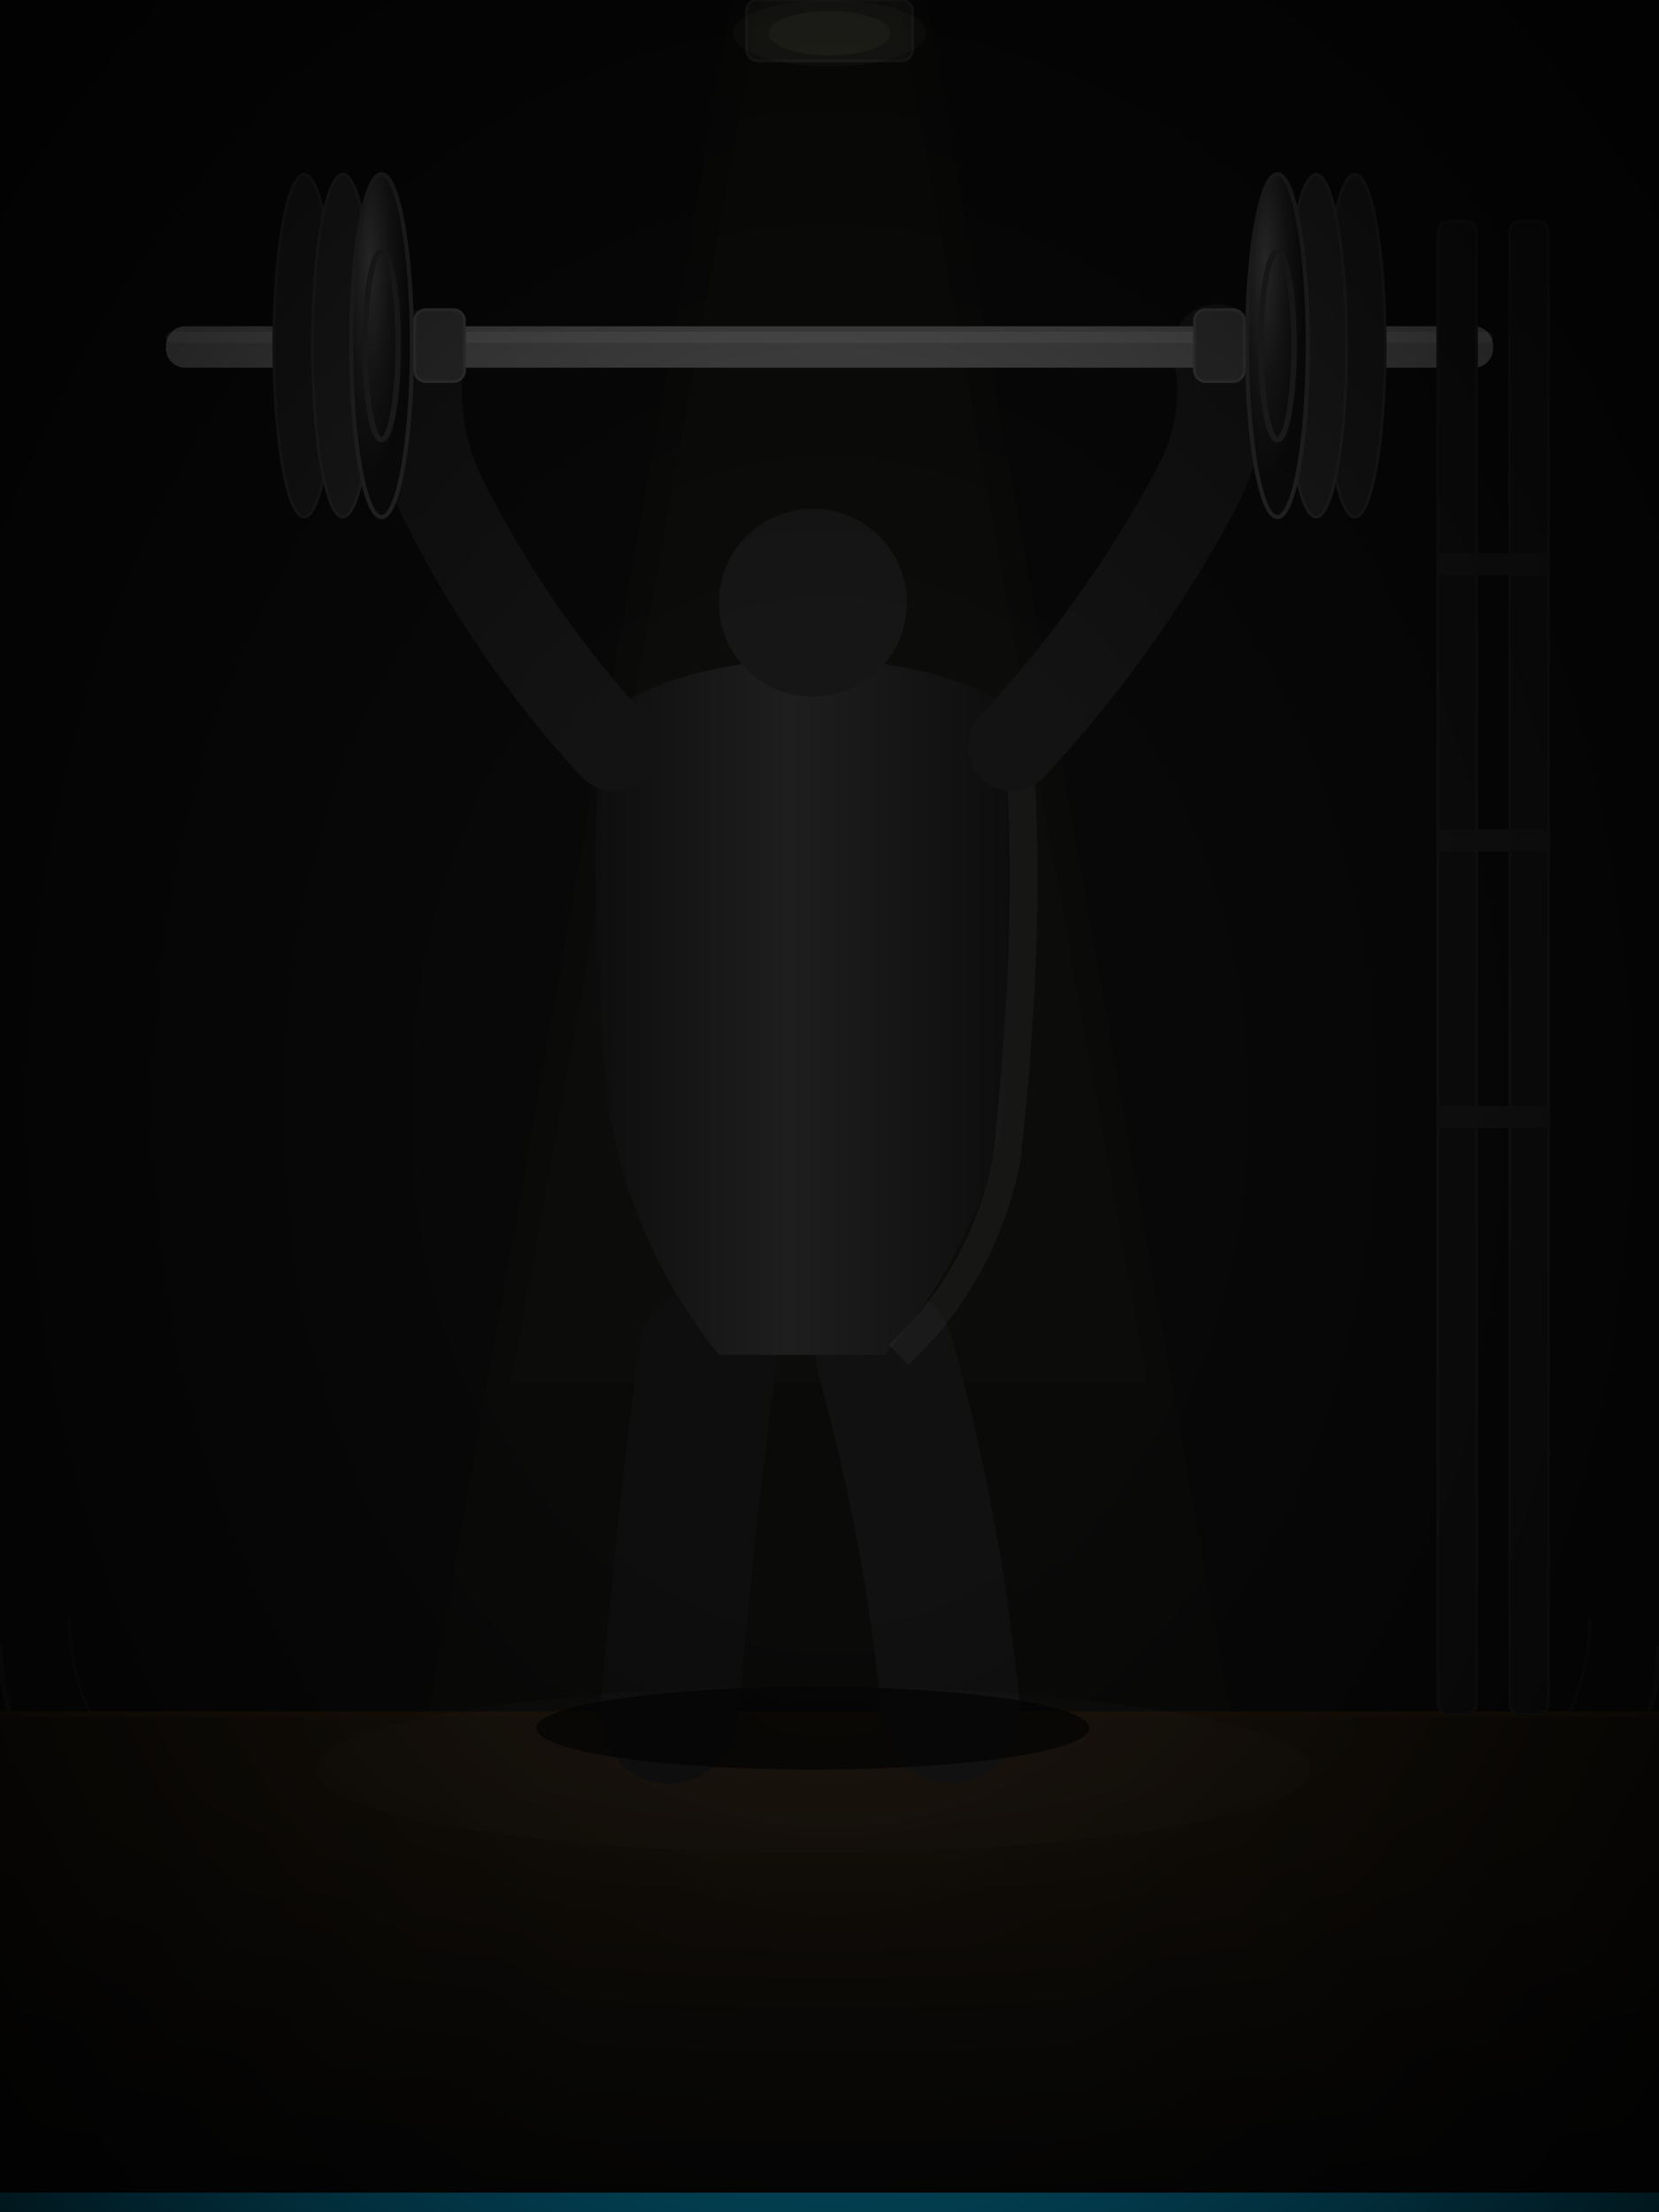
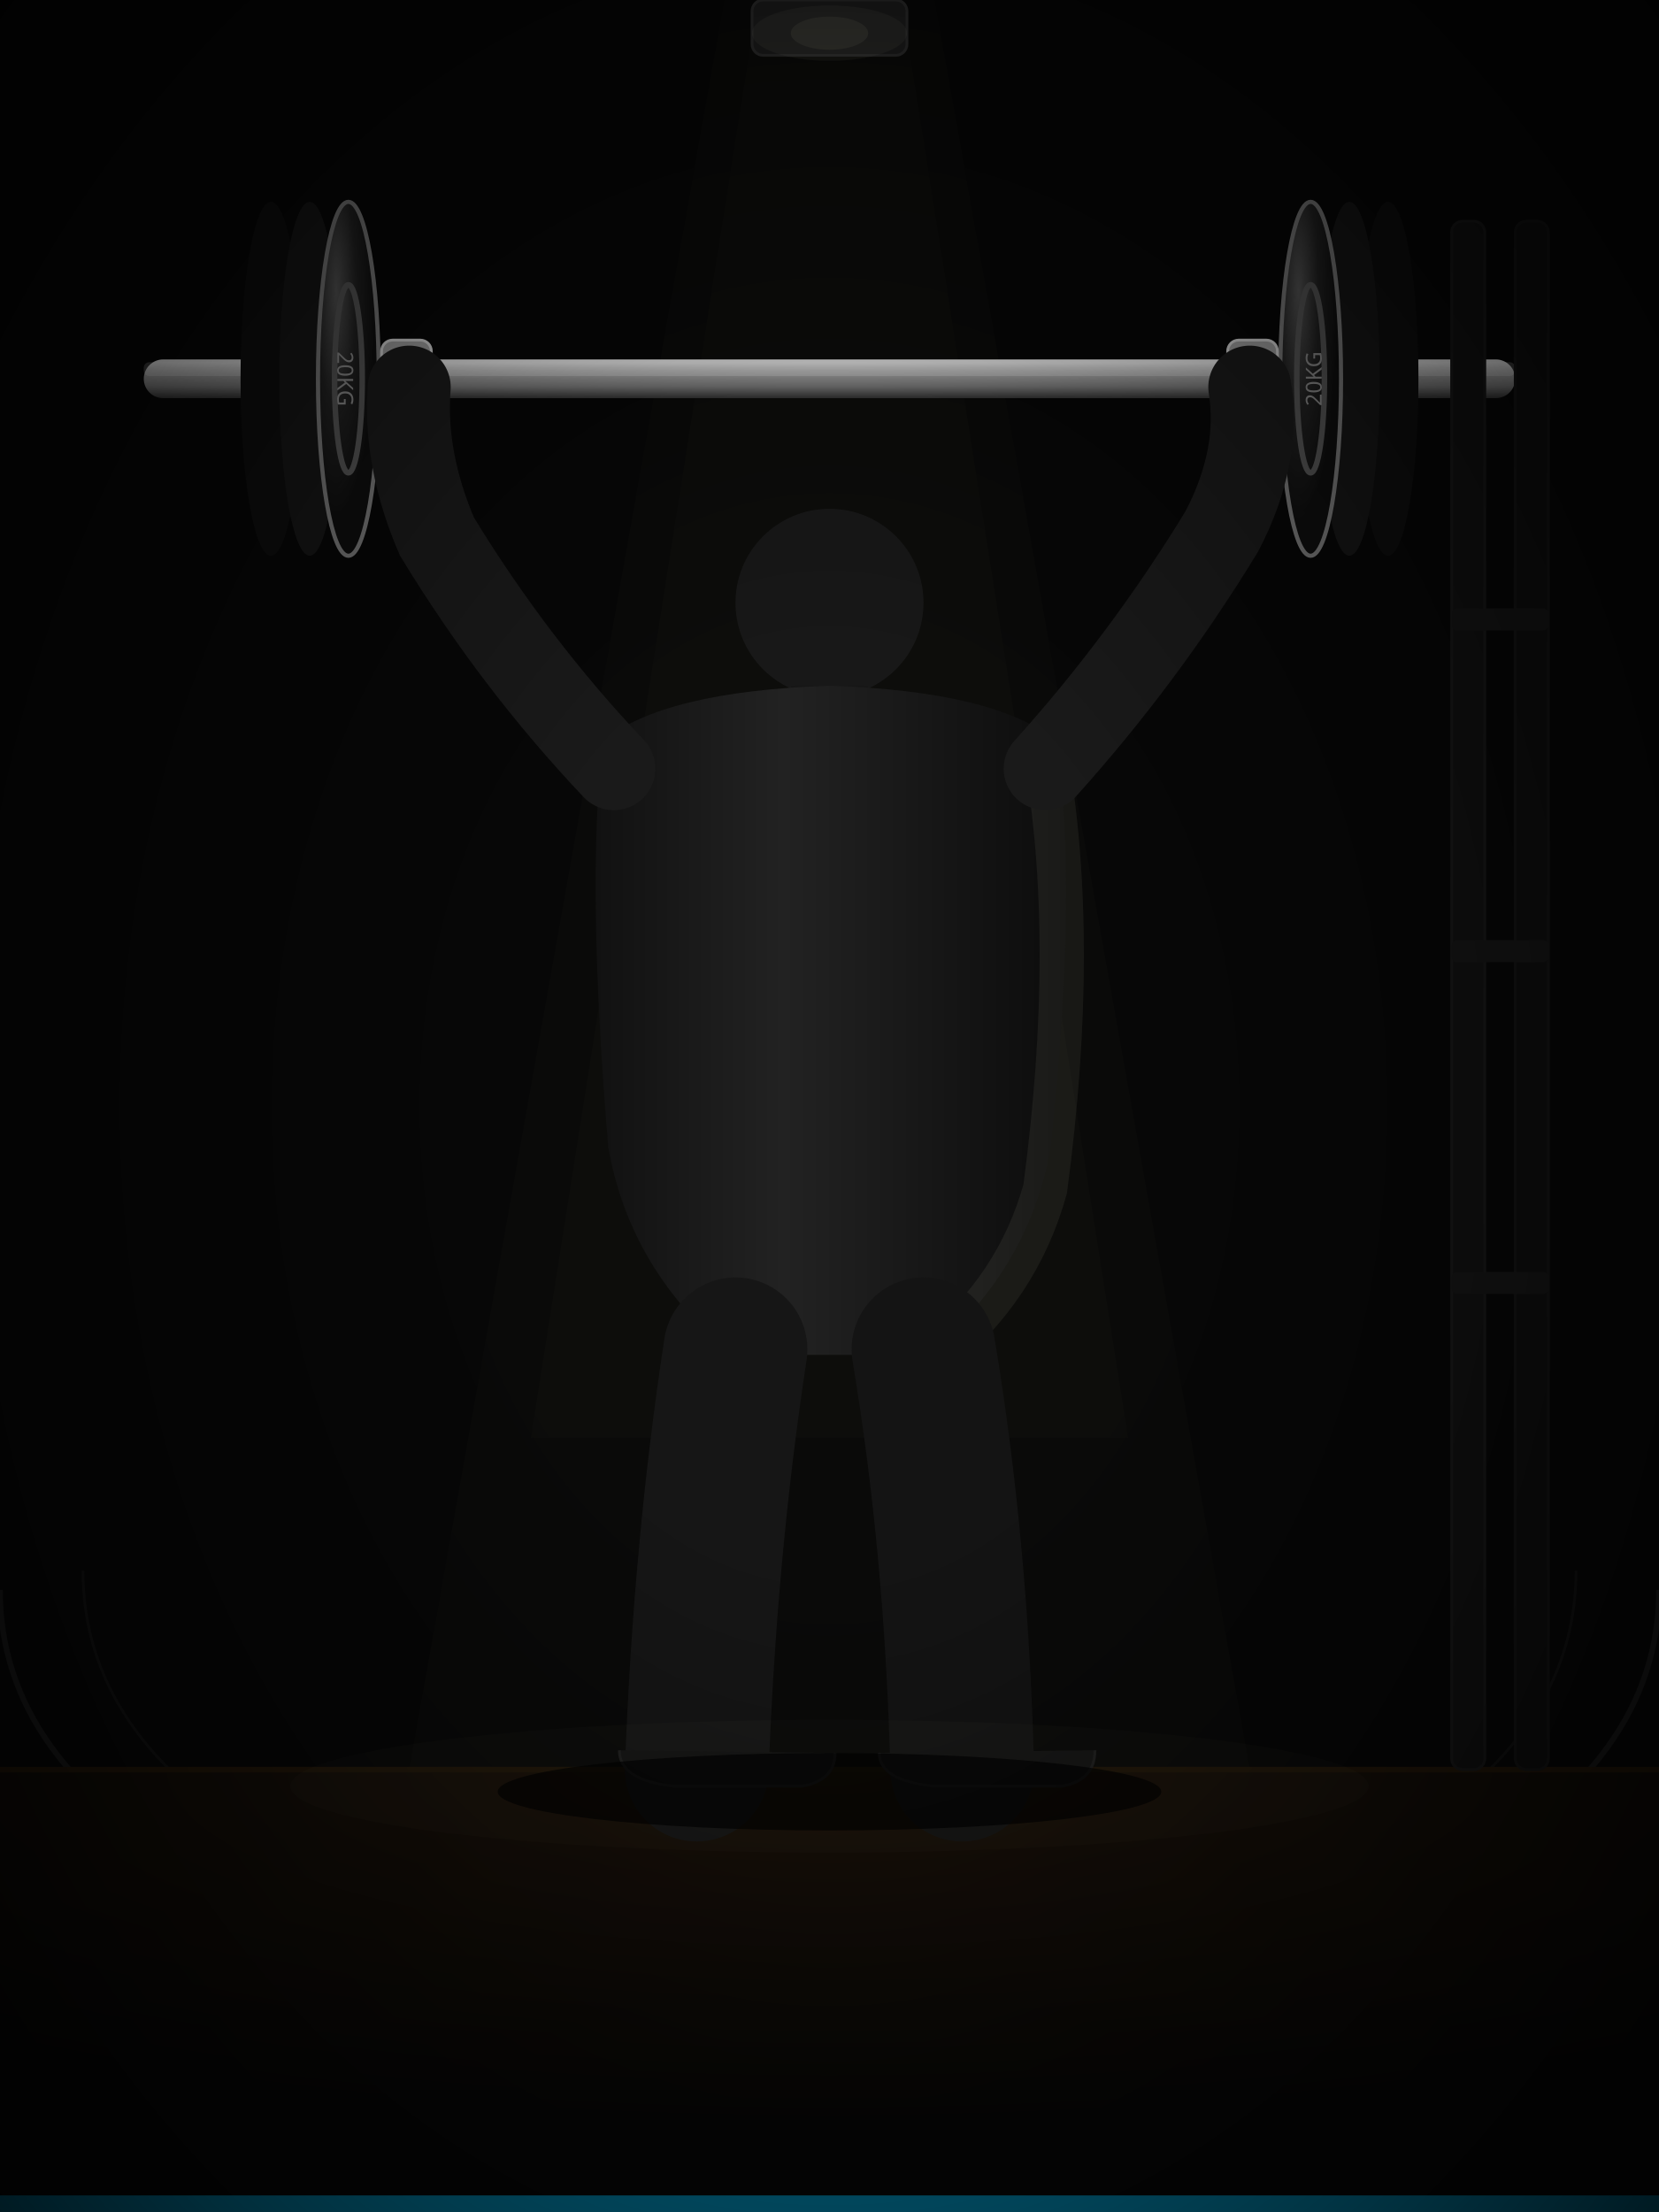
<svg xmlns="http://www.w3.org/2000/svg" viewBox="0 0 600 800">
  <defs>
-     <radialGradient id="g5spot" cx="50%" cy="0%" r="80%">
-       <stop offset="0%" stop-color="#252525" />
-       <stop offset="25%" stop-color="#141414" />
-       <stop offset="65%" stop-color="#070707" />
-       <stop offset="100%" stop-color="#030303" />
+     <radialGradient id="spot5" cx="50%" cy="0%" r="85%">
+       <stop offset="0%" stop-color="#2a2a2a" />
+       <stop offset="30%" stop-color="#141414" />
+       <stop offset="70%" stop-color="#070707" />
+       <stop offset="100%" stop-color="#020202" />
    </radialGradient>
-     <radialGradient id="g5floor" cx="50%" cy="0%" r="100%">
-       <stop offset="0%" stop-color="#1a130a" />
-       <stop offset="100%" stop-color="#080808" />
+     <linearGradient id="bar5" x1="0%" y1="0%" x2="0%" y2="100%">
+       <stop offset="0%" stop-color="#e8e8e8" />
+       <stop offset="30%" stop-color="#aaa" />
+       <stop offset="70%" stop-color="#777" />
+       <stop offset="100%" stop-color="#333" />
+     </linearGradient>
+     <radialGradient id="plate5" cx="30%" cy="25%" r="65%">
+       <stop offset="0%" stop-color="#555" />
+       <stop offset="50%" stop-color="#222" />
+       <stop offset="100%" stop-color="#0e0e0e" />
    </radialGradient>
-     <linearGradient id="g5fig" x1="0%" y1="0%" x2="100%" y2="0%">
-       <stop offset="0%" stop-color="#0e0e0e" />
-       <stop offset="45%" stop-color="#1e1e1e" />
+     <linearGradient id="fig5" x1="0%" y1="0%" x2="100%" y2="0%">
+       <stop offset="0%" stop-color="#111" />
+       <stop offset="40%" stop-color="#222" />
      <stop offset="100%" stop-color="#0c0c0c" />
    </linearGradient>
-     <radialGradient id="g5plate" cx="30%" cy="25%" r="65%">
-       <stop offset="0%" stop-color="#3e3e3e" />
-       <stop offset="55%" stop-color="#1c1c1c" />
-       <stop offset="100%" stop-color="#0c0c0c" />
+     <radialGradient id="floor5" cx="50%" cy="0%" r="80%">
+       <stop offset="0%" stop-color="#1c1208" />
+       <stop offset="100%" stop-color="#070707" />
    </radialGradient>
  </defs>
-   <rect width="600" height="800" fill="#030303" />
-   <rect width="600" height="800" fill="url(#g5spot)" />
-   <path d="M -20 0 L -20 600 Q -20 720 300 760 Q 620 720 620 600 L 620 0 Z" fill="#080808" />
-   <path d="M 0 595 Q 0 710 300 748 Q 600 710 600 595" fill="none" stroke="#111" stroke-width="2" />
-   <path d="M 25 585 Q 25 695 300 730 Q 575 695 575 585" fill="none" stroke="#0e0e0e" stroke-width="1" />
-   <rect x="270" y="0" width="60" height="22" rx="4" fill="#141414" stroke="#1e1e1e" stroke-width="1" />
-   <ellipse cx="300" cy="12" rx="35" ry="12" fill="rgba(255,255,220,0.04)" />
-   <ellipse cx="300" cy="12" rx="22" ry="8" fill="rgba(255,255,200,0.06)" />
-   <path d="M 265 0 L 155 620 L 445 620 L 335 0 Z" fill="rgba(255,255,200,0.008)" />
-   <path d="M 275 0 L 185 500 L 415 500 L 325 0 Z" fill="rgba(255,255,220,0.008)" />
-   <rect x="0" y="620" width="600" height="180" fill="url(#g5floor)" />
-   <line x1="0" y1="620" x2="600" y2="620" stroke="#1a1208" stroke-width="2" />
-   <path d="M 256 490 Q 248 550 242 620" stroke="#0e0e0e" stroke-width="50" fill="none" stroke-linecap="round" />
-   <path d="M 320 490 Q 338 555 344 620" stroke="#111" stroke-width="50" fill="none" stroke-linecap="round" />
-   <path d="M 218 260 Q 212 310 220 400 Q 228 450 260 490 L 320 490 Q 355 450 364 400 Q 374 310 370 260 Q 348 240 294 238 Q 240 240 218 260 Z" fill="url(#g5fig)" />
-   <path d="M 368 265 Q 374 330 364 420 Q 355 462 325 490" stroke="rgba(255,255,255,0.04)" stroke-width="10" fill="none" />
-   <path d="M 222 270 Q 185 230 160 180 Q 148 155 152 128" stroke="#131313" stroke-width="32" fill="none" stroke-linecap="round" />
-   <path d="M 366 270 Q 405 228 432 178 Q 446 152 440 126" stroke="#131313" stroke-width="32" fill="none" stroke-linecap="round" />
-   <rect x="60" y="118" width="480" height="15" rx="7" fill="#484848" />
-   <rect x="60" y="120" width="480" height="4" rx="2" fill="rgba(255,255,255,0.07)" />
-   <ellipse cx="110" cy="125" rx="11" ry="62" fill="#161616" stroke="#1e1e1e" stroke-width="1" />
-   <ellipse cx="124" cy="125" rx="11" ry="62" fill="#1c1c1c" stroke="#242424" stroke-width="1" />
-   <ellipse cx="138" cy="125" rx="11" ry="62" fill="url(#g5plate)" stroke="#2a2a2a" stroke-width="1.5" />
-   <ellipse cx="138" cy="125" rx="6" ry="34" fill="none" stroke="#252525" stroke-width="2" />
-   <ellipse cx="490" cy="125" rx="11" ry="62" fill="#161616" stroke="#1e1e1e" stroke-width="1" />
-   <ellipse cx="476" cy="125" rx="11" ry="62" fill="#1c1c1c" stroke="#242424" stroke-width="1" />
-   <ellipse cx="462" cy="125" rx="11" ry="62" fill="url(#g5plate)" stroke="#2a2a2a" stroke-width="1.5" />
-   <ellipse cx="462" cy="125" rx="6" ry="34" fill="none" stroke="#252525" stroke-width="2" />
-   <rect x="150" y="112" width="18" height="26" rx="4" fill="#2e2e2e" stroke="#3a3a3a" stroke-width="1" />
-   <rect x="432" y="112" width="18" height="26" rx="4" fill="#2e2e2e" stroke="#3a3a3a" stroke-width="1" />
-   <circle cx="294" cy="218" r="34" fill="#161616" />
-   <ellipse cx="294" cy="625" rx="100" ry="15" fill="rgba(0,0,0,0.7)" />
-   <ellipse cx="294" cy="640" rx="180" ry="30" fill="rgba(255,255,200,0.015)" />
-   <rect x="520" y="80" width="14" height="540" rx="4" fill="#0e0e0e" stroke="#141414" stroke-width="1" />
-   <rect x="546" y="80" width="14" height="540" rx="4" fill="#0e0e0e" stroke="#141414" stroke-width="1" />
-   <rect x="520" y="200" width="40" height="8" rx="2" fill="#131313" />
-   <rect x="520" y="300" width="40" height="8" rx="2" fill="#131313" />
-   <rect x="520" y="400" width="40" height="8" rx="2" fill="#131313" />
-   <rect x="0" y="793" width="600" height="7" fill="#00c3ff" opacity="0.55" />
-   <radialGradient id="g5vig" cx="50%" cy="50%" r="72%">
-     <stop offset="30%" stop-color="transparent" />
+   <rect width="600" height="800" fill="#020202" />
+   <rect width="600" height="800" fill="url(#spot5)" />
+   <path d="M -20 0 L -20 580 Q -20 720 300 760 Q 620 720 620 580 L 620 0 Z" fill="#070707" />
+   <path d="M 0 575 Q 0 700 300 738 Q 600 700 600 575" fill="none" stroke="#181818" stroke-width="2" />
+   <path d="M 30 568 Q 30 688 300 724 Q 570 688 570 568" fill="none" stroke="#111" stroke-width="1" />
+   <path d="M 262 0 L 148 640 L 452 640 L 338 0 Z" fill="rgba(255,255,220,0.012)" />
+   <path d="M 274 0 L 192 520 L 408 520 L 326 0 Z" fill="rgba(255,255,220,0.012)" />
+   <rect x="272" y="0" width="56" height="20" rx="4" fill="#222" stroke="#333" stroke-width="1" />
+   <ellipse cx="300" cy="12" rx="28" ry="10" fill="rgba(255,255,220,0.06)" />
+   <ellipse cx="300" cy="12" rx="14" ry="6" fill="rgba(255,255,220,0.09)" />
+   <rect x="0" y="640" width="600" height="160" fill="url(#floor5)" />
+   <line x1="0" y1="640" x2="600" y2="640" stroke="#201508" stroke-width="2" />
+   <rect x="52" y="130" width="496" height="14" rx="7" fill="url(#bar5)" />
+   <rect x="52" y="131" width="496" height="5" rx="2" fill="rgba(255,255,255,0.2)" />
+   <ellipse cx="98" cy="137" rx="11" ry="64" fill="#0e0e0e" />
+   <ellipse cx="112" cy="137" rx="11" ry="64" fill="#161616" />
+   <ellipse cx="126" cy="137" rx="11" ry="64" fill="url(#plate5)" />
+   <ellipse cx="126" cy="137" rx="11" ry="64" fill="none" stroke="#777" stroke-width="1.5" />
+   <ellipse cx="126" cy="137" rx="5" ry="34" fill="none" stroke="#555" stroke-width="2" />
+   <text x="126" y="141" text-anchor="middle" font-family="Arial Black" font-size="8" fill="#888" transform="rotate(90,126,137)">20KG</text>
+   <ellipse cx="502" cy="137" rx="11" ry="64" fill="#0e0e0e" />
+   <ellipse cx="488" cy="137" rx="11" ry="64" fill="#161616" />
+   <ellipse cx="474" cy="137" rx="11" ry="64" fill="url(#plate5)" />
+   <ellipse cx="474" cy="137" rx="11" ry="64" fill="none" stroke="#777" stroke-width="1.5" />
+   <ellipse cx="474" cy="137" rx="5" ry="34" fill="none" stroke="#555" stroke-width="2" />
+   <text x="474" y="141" text-anchor="middle" font-family="Arial Black" font-size="8" fill="#888" transform="rotate(-90,474,137)">20KG</text>
+   <rect x="138" y="123" width="18" height="28" rx="4" fill="#999" stroke="#ccc" stroke-width="1" />
+   <rect x="444" y="123" width="18" height="28" rx="4" fill="#999" stroke="#ccc" stroke-width="1" />
+   <circle cx="300" cy="218" r="34" fill="#181818" />
+   <rect x="286" y="248" width="28" height="24" fill="#161616" />
+   <path d="M 218 268 Q 212 320 220 415 Q 228 460 265 490 L 335 490 Q 372 460 380 415 Q 390 320 382 268 Q 360 250 300 248 Q 240 250 218 268 Z" fill="url(#fig5)" />
+   <path d="M 378 272 Q 390 340 378 430 Q 368 466 338 490" stroke="rgba(255,255,220,0.06)" stroke-width="16" fill="none" stroke-linecap="round" />
+   <path d="M 222 278 Q 186 240 158 194 Q 146 166 148 140" stroke="#1a1a1a" stroke-width="30" fill="none" stroke-linecap="round" />
+   <path d="M 378 278 Q 414 238 442 192 Q 456 165 452 140" stroke="#1a1a1a" stroke-width="30" fill="none" stroke-linecap="round" />
+   <path d="M 266 488 Q 255 560 252 640" stroke="#161616" stroke-width="52" fill="none" stroke-linecap="round" />
+   <path d="M 334 488 Q 346 560 348 640" stroke="#141414" stroke-width="52" fill="none" stroke-linecap="round" />
+   <path d="M 224 633 Q 224 644 244 646 L 290 646 Q 302 644 302 634" fill="#141414" stroke="#1e1e1e" stroke-width="1" />
+   <path d="M 318 634 Q 318 644 338 646 L 384 646 Q 396 644 396 633" fill="#141414" stroke="#1e1e1e" stroke-width="1" />
+   <ellipse cx="300" cy="646" rx="195" ry="24" fill="rgba(255,255,200,0.018)" />
+   <ellipse cx="300" cy="648" rx="120" ry="14" fill="rgba(0,0,0,0.65)" />
+   <rect x="525" y="80" width="12" height="560" rx="4" fill="#111" stroke="#181818" stroke-width="1" />
+   <rect x="548" y="80" width="12" height="560" rx="4" fill="#0e0e0e" stroke="#141414" stroke-width="1" />
+   <rect x="525" y="220" width="35" height="8" rx="2" fill="#151515" />
+   <rect x="525" y="340" width="35" height="8" rx="2" fill="#151515" />
+   <rect x="525" y="460" width="35" height="8" rx="2" fill="#151515" />
+   <rect x="0" y="794" width="600" height="6" fill="#00c3ff" opacity="0.65" />
+   <radialGradient id="vig5" cx="50%" cy="50%" r="72%">
+     <stop offset="28%" stop-color="transparent" />
    <stop offset="100%" stop-color="rgba(0,0,0,0.82)" />
  </radialGradient>
-   <rect width="600" height="800" fill="url(#g5vig)" />
+   <rect width="600" height="800" fill="url(#vig5)" />
</svg>
